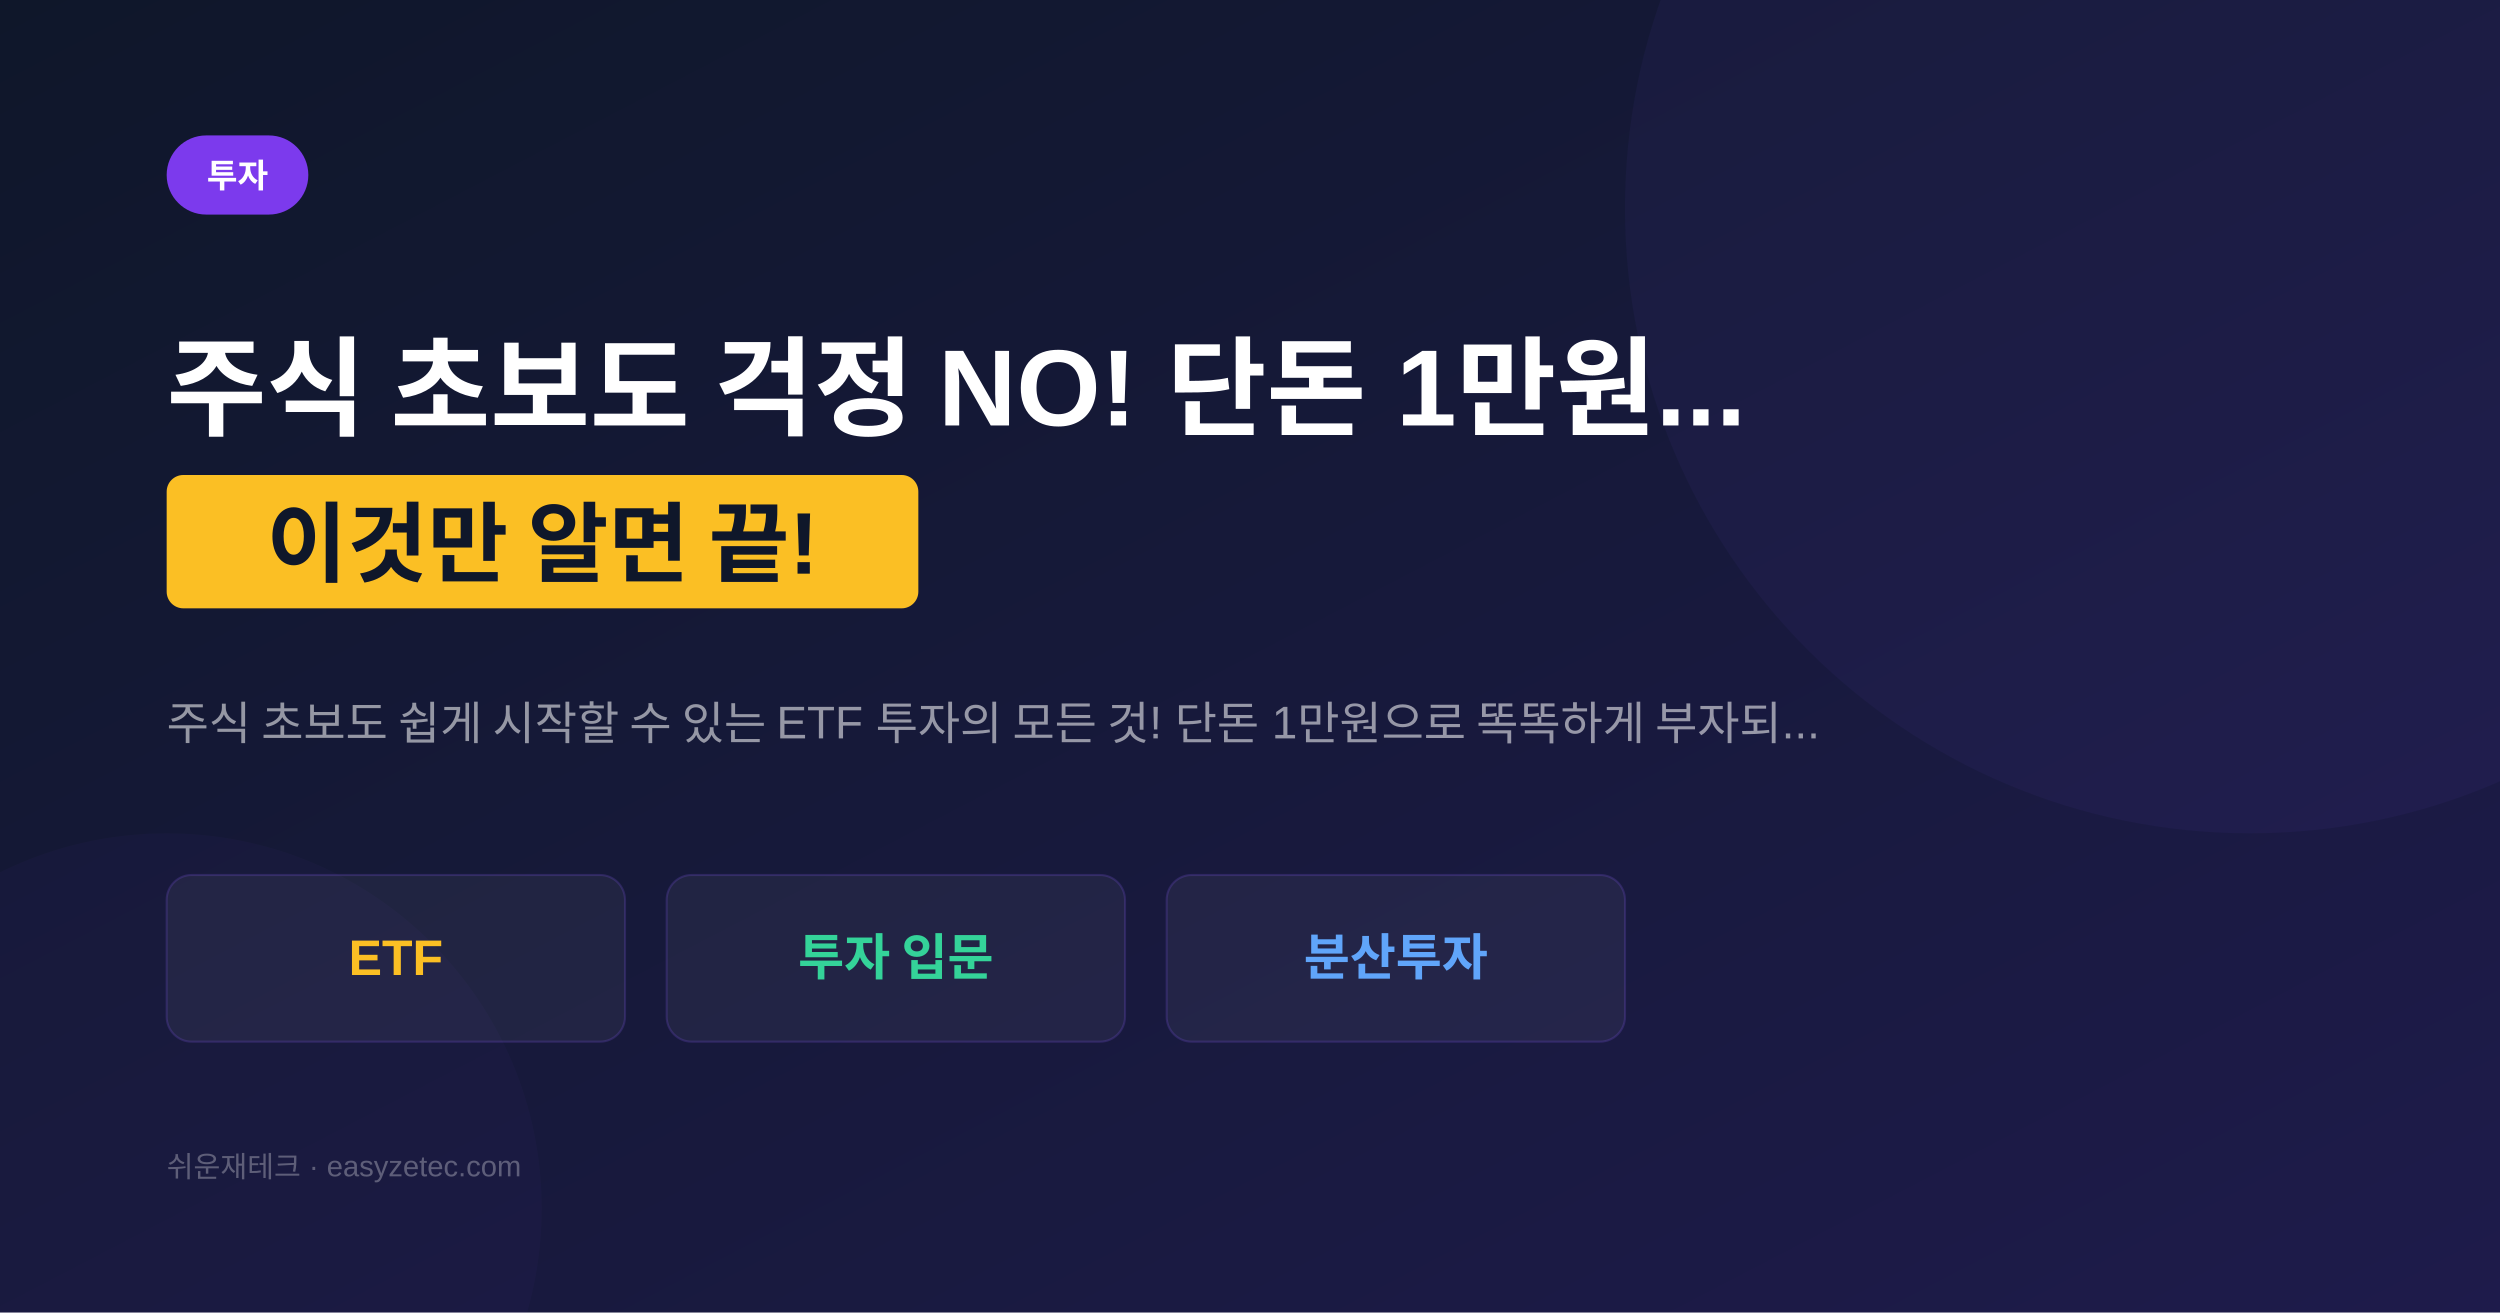
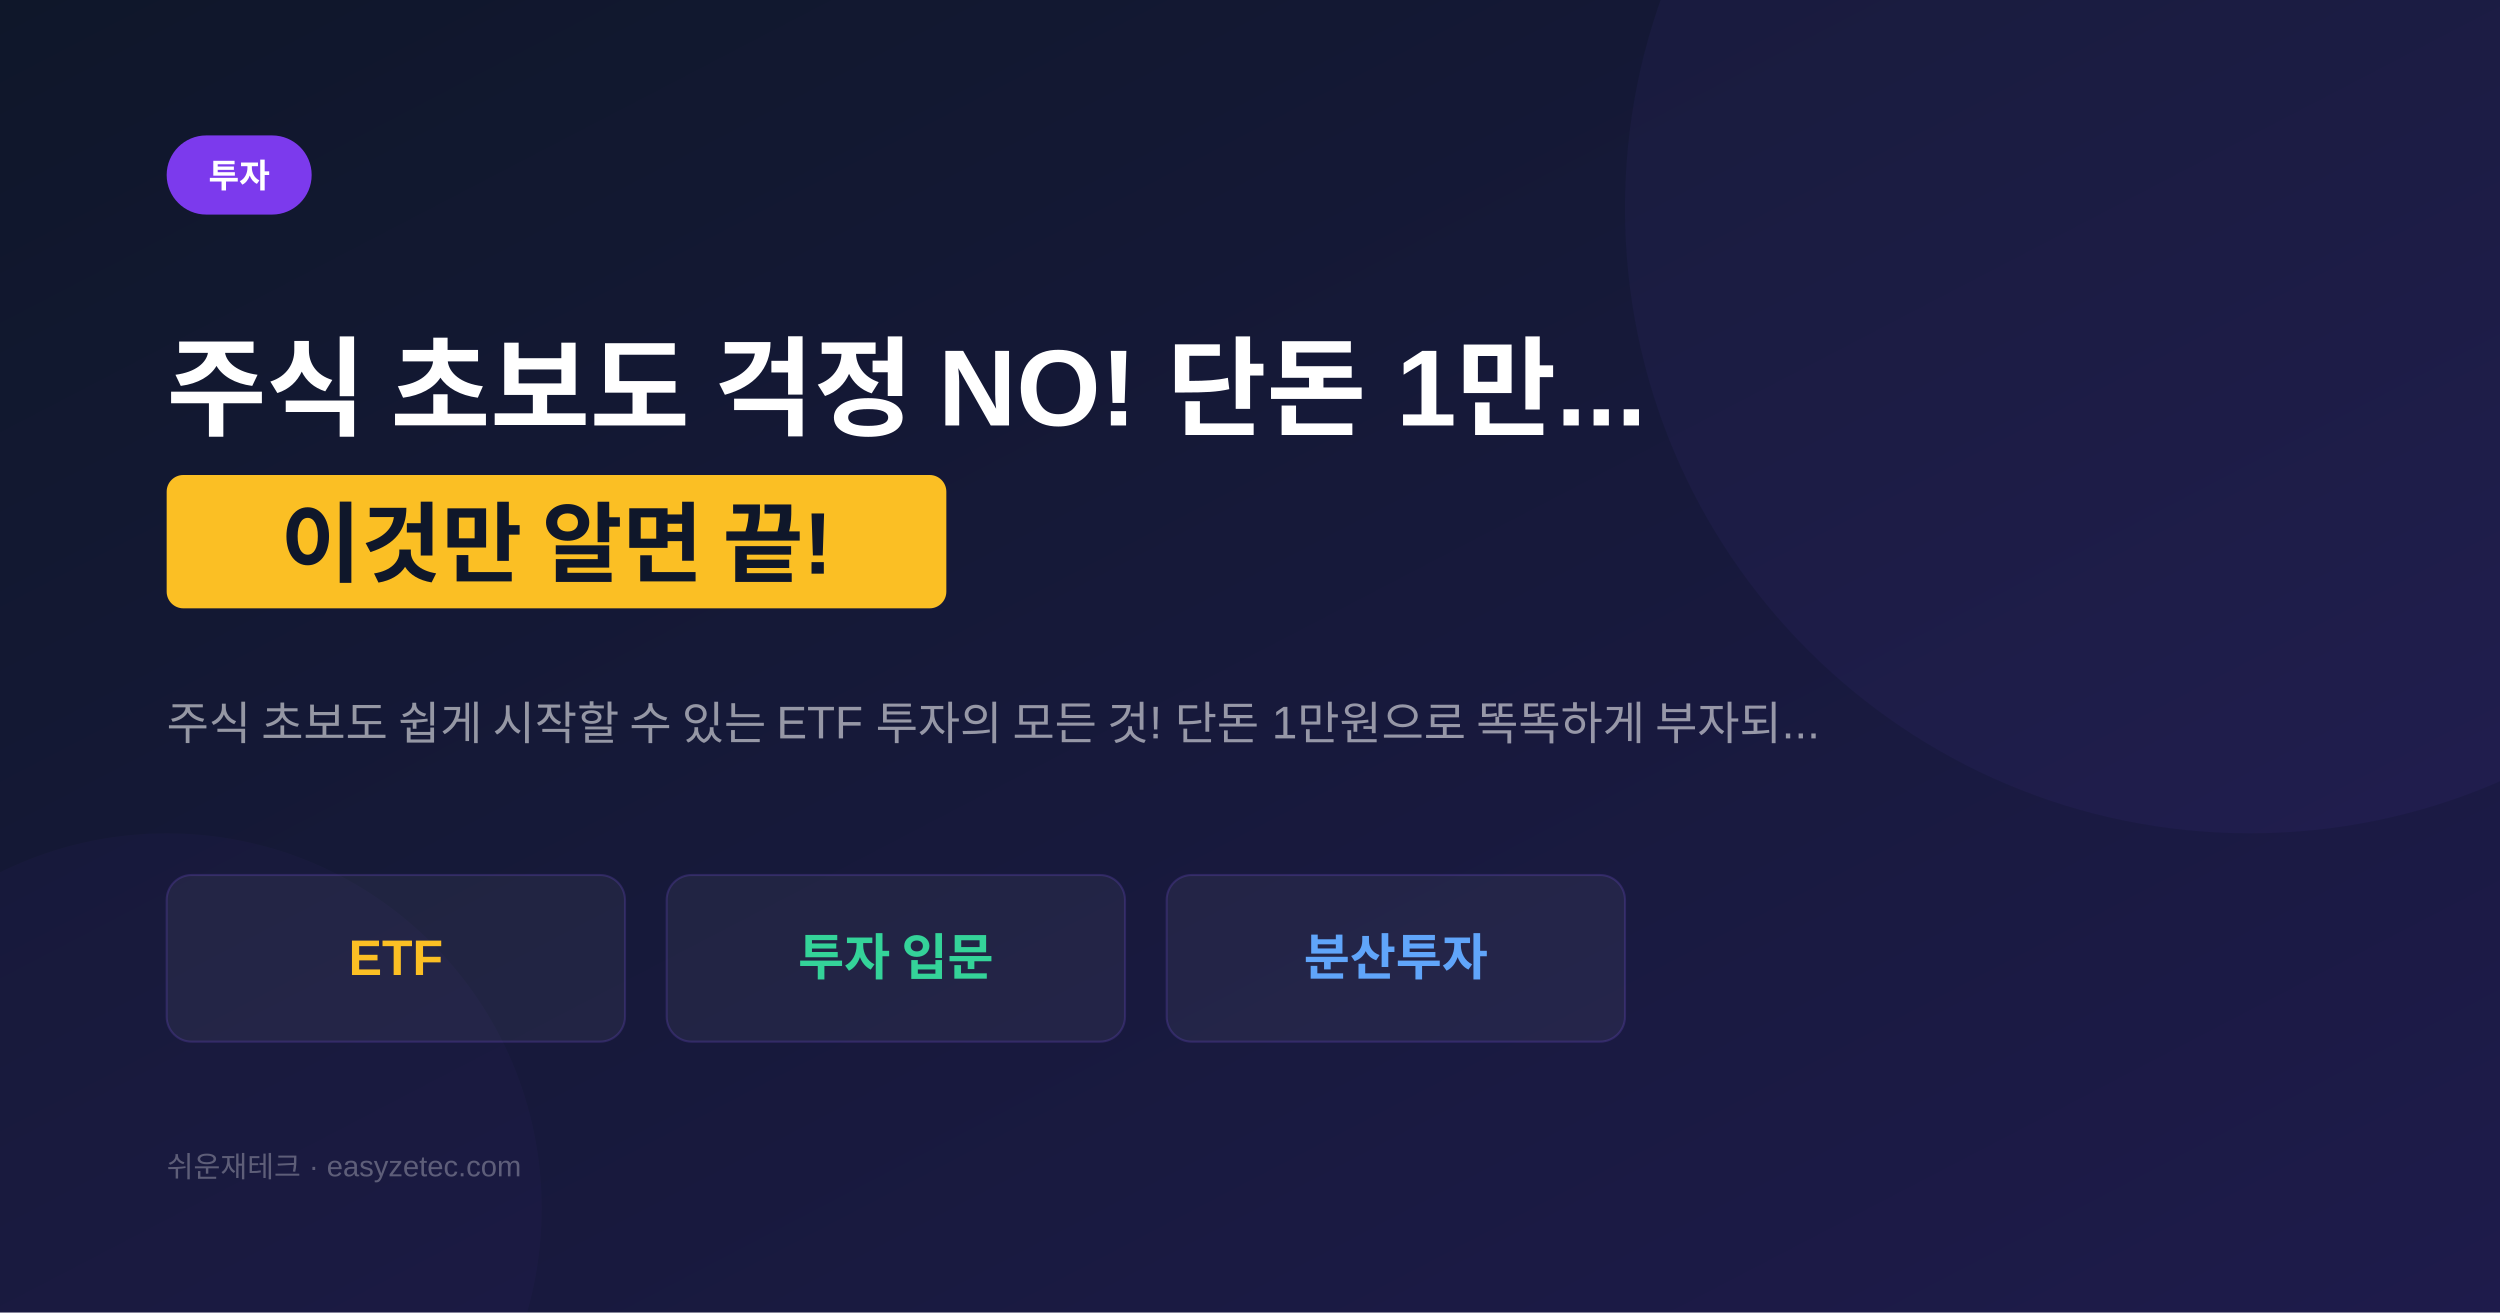
<svg xmlns="http://www.w3.org/2000/svg" width="1200" height="630" viewBox="0 0 1200 630">
  <defs>
    <linearGradient id="bg" x1="0%" y1="0%" x2="100%" y2="100%">
      <stop offset="0%" style="stop-color:#0f172a" />
      <stop offset="100%" style="stop-color:#1e1b4b" />
    </linearGradient>
  </defs>
  <rect width="1200" height="630" fill="url(#bg)" />
  <circle cx="1080" cy="100" r="300" fill="rgba(139,92,246,0.05)" />
  <circle cx="80" cy="580" r="180" fill="rgba(139,92,246,0.03)" />
-   <rect x="80" y="65" width="68" height="38" rx="19" fill="#7C3AED" />
-   <text x="114" y="90" font-family="Arial,sans-serif" font-size="16" font-weight="bold" fill="white" text-anchor="middle">투자</text>
-   <text x="80" y="205" font-family="Arial,sans-serif" font-size="52" font-weight="900" fill="white">주식 초보도 걱정 NO! 단돈 1만원...</text>
-   <rect x="80" y="228" width="360.8" height="64" rx="8" fill="#FBBF24" />
-   <text x="260.4" y="276" font-family="Arial,sans-serif" font-size="42" font-weight="900" fill="#0f172a" text-anchor="middle">이것만 알면 끝!</text>
-   <text x="80" y="355" font-family="Arial,sans-serif" font-size="22" fill="rgba(255,255,255,0.55)">주식 초보도 쉽게 시작할 수 있는 ETF 투자의 모든 것! 단돈 1만원으로 똑똑하게 부자되...</text>
+   <rect x="80" y="65" width="69.6" height="38" rx="19" fill="#7C3AED" />
+   <text x="114.8" y="90" font-family="GmarketSansTTF,Arial,sans-serif" font-size="16" font-weight="bold" fill="white" text-anchor="middle">투자</text>
+   <text x="80" y="205" font-family="GmarketSansTTF,Arial,sans-serif" font-size="52" font-weight="900" fill="white">주식 초보도 걱정 NO! 단돈 1만...</text>
+   <rect x="80" y="228" width="374.24" height="64" rx="8" fill="#FBBF24" />
+   <text x="267.12" y="276" font-family="GmarketSansTTF,Arial,sans-serif" font-size="42" font-weight="900" fill="#0f172a" text-anchor="middle">이것만 알면 끝!</text>
+   <text x="80" y="355" font-family="GmarketSansTTF,Arial,sans-serif" font-size="22" fill="rgba(255,255,255,0.55)">주식 초보도 쉽게 시작할 수 있는 ETF 투자의 모든 것! 단돈 1만원으로 똑똑하게 부자되...</text>
  <rect x="80" y="420" width="220" height="80" rx="12" fill="rgba(255,255,255,0.05)" stroke="rgba(139,92,246,0.2)" stroke-width="1" />
-   <text x="190" y="468" font-family="Arial,sans-serif" font-size="24" font-weight="900" fill="#FBBF24" text-anchor="middle">ETF</text>
+   <text x="190" y="468" font-family="GmarketSansTTF,Arial,sans-serif" font-size="24" font-weight="900" fill="#FBBF24" text-anchor="middle">ETF</text>
  <rect x="320" y="420" width="220" height="80" rx="12" fill="rgba(255,255,255,0.05)" stroke="rgba(139,92,246,0.2)" stroke-width="1" />
-   <text x="430" y="468" font-family="Arial,sans-serif" font-size="24" font-weight="900" fill="#34D399" text-anchor="middle">투자 입문</text>
+   <text x="430" y="468" font-family="GmarketSansTTF,Arial,sans-serif" font-size="24" font-weight="900" fill="#34D399" text-anchor="middle">투자 입문</text>
  <rect x="560" y="420" width="220" height="80" rx="12" fill="rgba(255,255,255,0.05)" stroke="rgba(139,92,246,0.2)" stroke-width="1" />
-   <text x="670" y="468" font-family="Arial,sans-serif" font-size="24" font-weight="900" fill="#60A5FA" text-anchor="middle">분산투자</text>
-   <text x="80" y="565" font-family="Arial,sans-serif" font-size="14" fill="rgba(255,255,255,0.3)">쉬운재테크 · easyzetec.com</text>
+   <text x="670" y="468" font-family="GmarketSansTTF,Arial,sans-serif" font-size="24" font-weight="900" fill="#60A5FA" text-anchor="middle">분산투자</text>
+   <text x="80" y="565" font-family="GmarketSansTTF,Arial,sans-serif" font-size="14" fill="rgba(255,255,255,0.3)">쉬운재테크 · easyzetec.com</text>
</svg>
